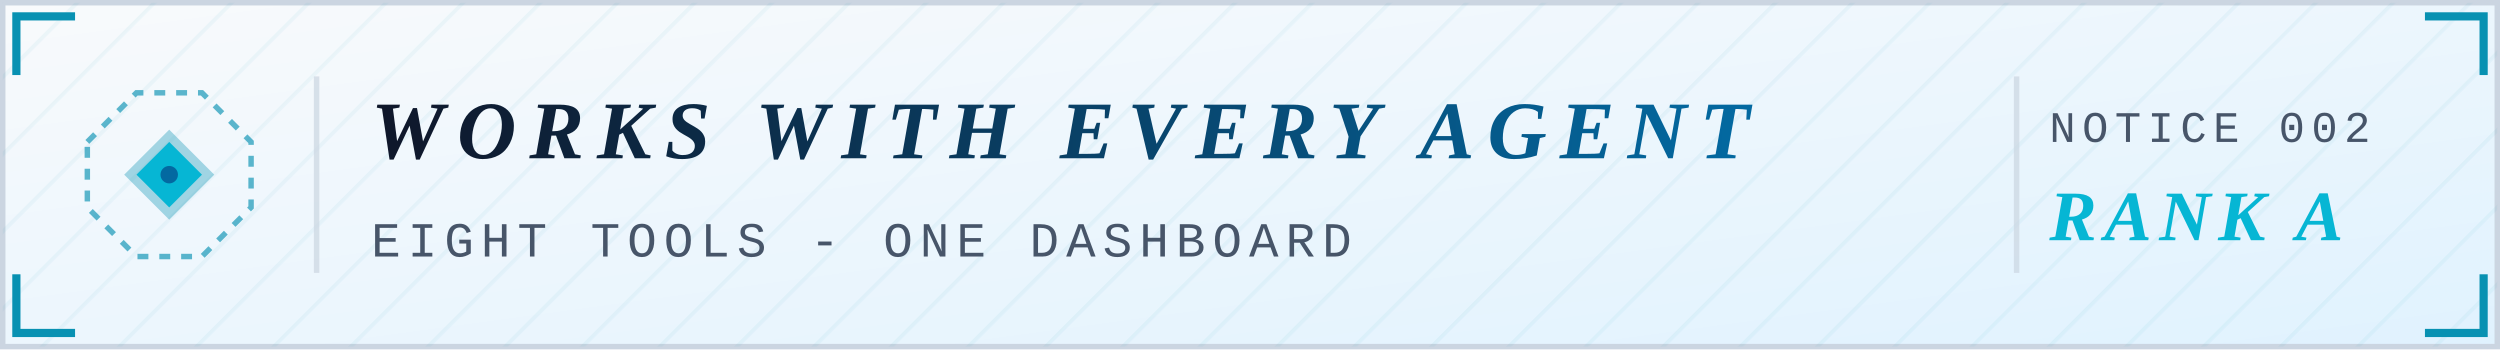
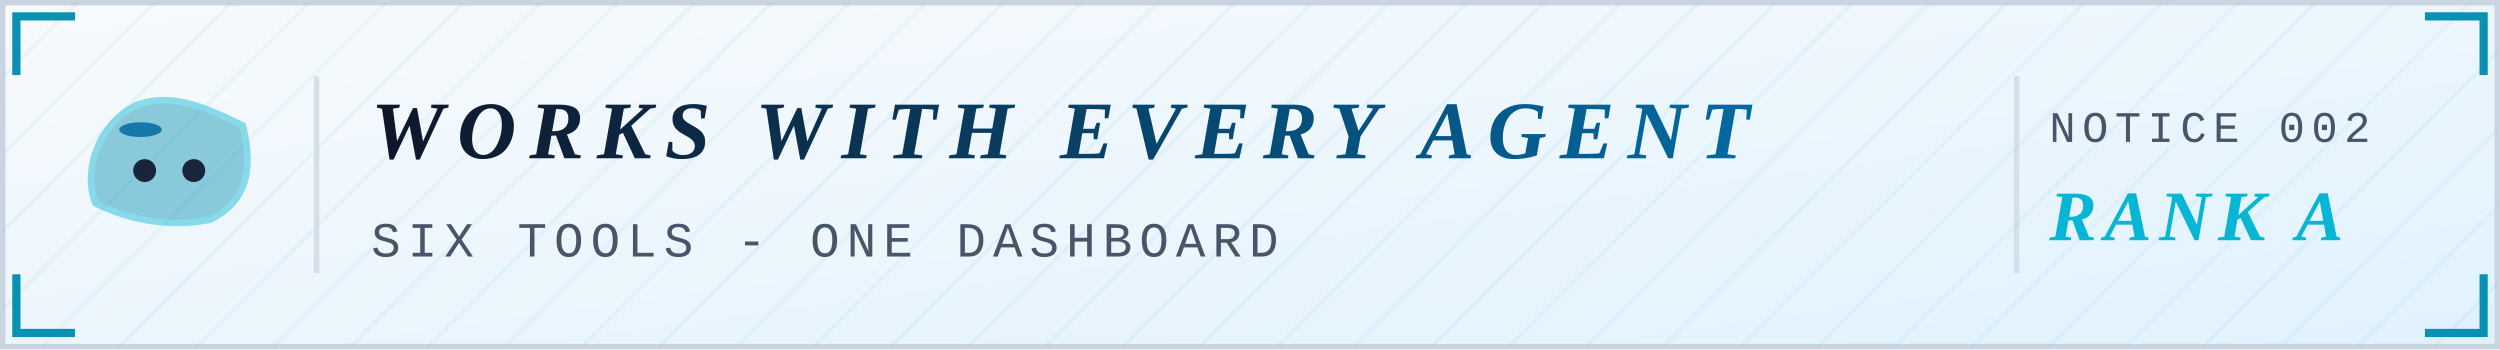
<svg xmlns="http://www.w3.org/2000/svg" width="458" height="64" viewBox="0 0 458 64">
  <defs>
    <linearGradient id="bg" x1="0" y1="0" x2="1" y2="1">
      <stop offset="0" stop-color="#F8FAFC" />
      <stop offset="1" stop-color="#E0F2FE" />
    </linearGradient>
    <linearGradient id="titleGrad" x1="0" y1="0" x2="1" y2="0">
      <stop offset="0" stop-color="#0F172A" />
      <stop offset="1" stop-color="#0369A1" />
    </linearGradient>
-     <linearGradient id="shim" x1="0" y1="0" x2="1" y2="0">
+     <linearGradient id="themeShim" x1="0" y1="0" x2="1" y2="0">
      <stop offset="0" stop-color="#0891B2" stop-opacity="0" />
      <stop offset="0.5" stop-color="#06B6D4" stop-opacity="0.75" />
      <stop offset="1" stop-color="#0891B2" stop-opacity="0" />
    </linearGradient>
    <pattern id="grid" patternUnits="userSpaceOnUse" width="10" height="10" patternTransform="rotate(45)">
      <line x1="0" y1="0" x2="0" y2="10" stroke="#0891B2" stroke-width="1.4" opacity="0.05" />
    </pattern>
  </defs>
  <rect x="0.5" y="0.5" width="457" height="63" fill="url(#bg)" stroke="#CBD5E1" />
  <rect x="0.5" y="0.5" width="457" height="63" fill="url(#grid)" />
  <path d="M 3 13 L 3 3 L 13 3" stroke="#0891B2" stroke-width="1.5" fill="none" stroke-linecap="square" />
  <path d="M 445 3 L 455 3 L 455 13" stroke="#0891B2" stroke-width="1.5" fill="none" stroke-linecap="square" />
  <path d="M 3 51 L 3 61 L 13 61" stroke="#0891B2" stroke-width="1.5" fill="none" stroke-linecap="square" />
  <path d="M 445 61 L 455 61 L 455 51" stroke="#0891B2" stroke-width="1.5" fill="none" stroke-linecap="square" />
  <g transform="translate(31.0 32.0)">
-     <polygon points="-15,-6.0 -6.0,-15 6.0,-15 15,-6.0 15,6.0 6.0,15 -6.0,15 -15,6.0" fill="none" stroke="#0891B2" stroke-width="1" stroke-dasharray="2 2" opacity="0.65" />
-     <polygon points="0,-8.25 8.25,0 0,8.25 -8.25,0" fill="#0891B2" opacity="0.35" />
-     <polygon points="0,-6.0 6.0,0 0,6.0 -6.0,0" fill="#06B6D4" />
-     <circle cx="0" cy="0" r="1.6" fill="#0369A1" />
+     <path d="M -13.5,5.25 C -15.75,0 -13.5,-9.0 -6.0,-12.75 C 0,-15,6.0,-12.75 13.5,-9.0 C 15.75,0 13.5,5.25 7.5,8.25 C 0,9.75 -7.5,8.25 -13.5,5.25 Z" fill="#0891B2" opacity="0.45" stroke="#06B6D4" stroke-width="1.2" stroke-linejoin="round" />
+     <ellipse cx="-5.25" cy="-8.25" rx="3.9" ry="1.35" fill="#0369A1" opacity="0.85" />
+     <circle cx="-4.5" cy="-0.75" r="2.1" fill="#0F172A" opacity="0.92" />
+     <circle cx="4.5" cy="-0.75" r="2.1" fill="#0F172A" opacity="0.92" />
  </g>
  <line x1="58" y1="14" x2="58" y2="50" stroke="#CBD5E1" stroke-width="1" opacity="0.7" />
  <text x="68" y="29" font-family="Georgia, 'Crimson Text', 'Times New Roman', serif" font-size="15" font-weight="700" font-style="italic" letter-spacing="2.4" fill="url(#titleGrad)">WORKS WITH EVERY AGENT</text>
-   <text x="68" y="47" font-family="'SF Mono', Menlo, Consolas, 'Courier New', monospace" font-size="9" letter-spacing="1.3" fill="#475569">EIGHT TOOLS - ONE DASHBOARD</text>
+   <text x="68" y="47" font-family="'SF Mono', Menlo, Consolas, 'Courier New', monospace" font-size="9" letter-spacing="1.3" fill="#475569">SIX TOOLS - ONE DASHBOARD</text>
  <line x1="369.44" y1="14" x2="369.44" y2="50" stroke="#CBD5E1" stroke-width="1" opacity="0.7" />
  <text x="375.44" y="26" font-family="'SF Mono', Menlo, Consolas, 'Courier New', monospace" font-size="8" letter-spacing="1.2" fill="#475569">NOTICE 002</text>
  <text x="375.44" y="44" font-family="Georgia, 'Crimson Text', 'Times New Roman', serif" font-size="13" font-weight="700" font-style="italic" letter-spacing="1.4" fill="#06B6D4">RANK A</text>
-   <line x1="14" y1="60" x2="444" y2="60" stroke="url(#shim)" stroke-width="1" />
+   <line x1="14" y1="60" x2="444" y2="60" stroke="url(#themeShim)" stroke-width="1" />
</svg>
